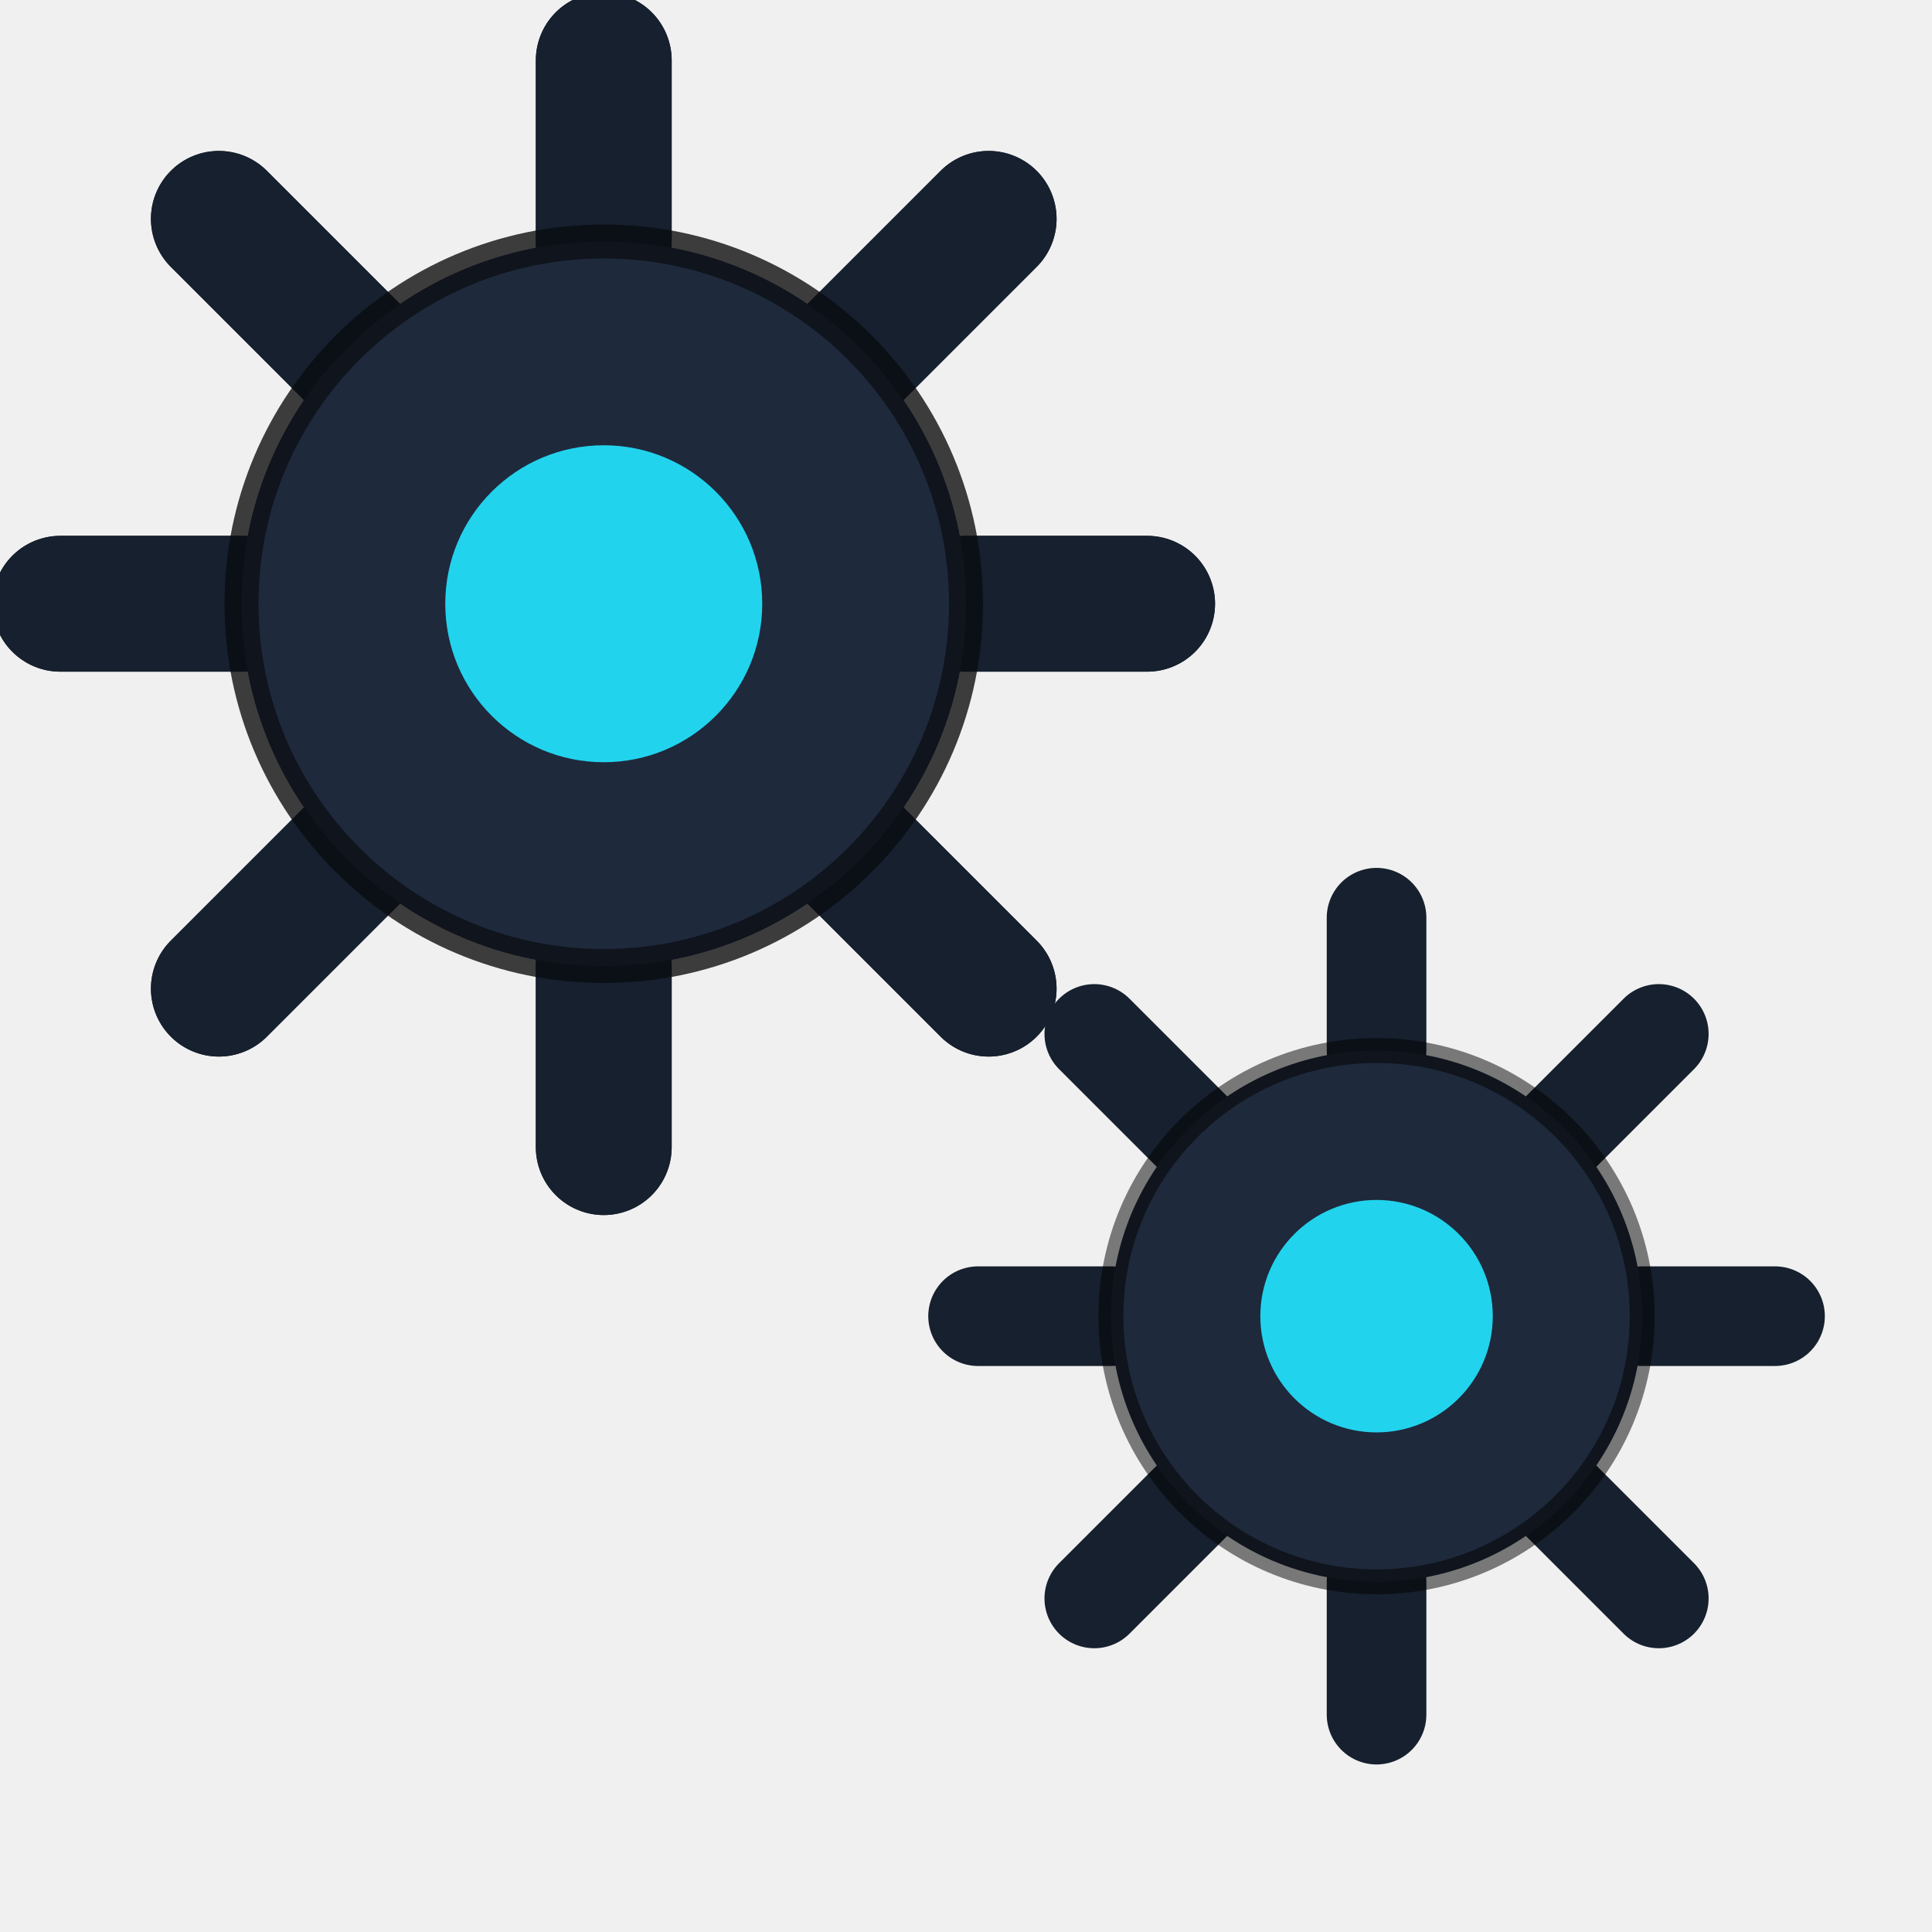
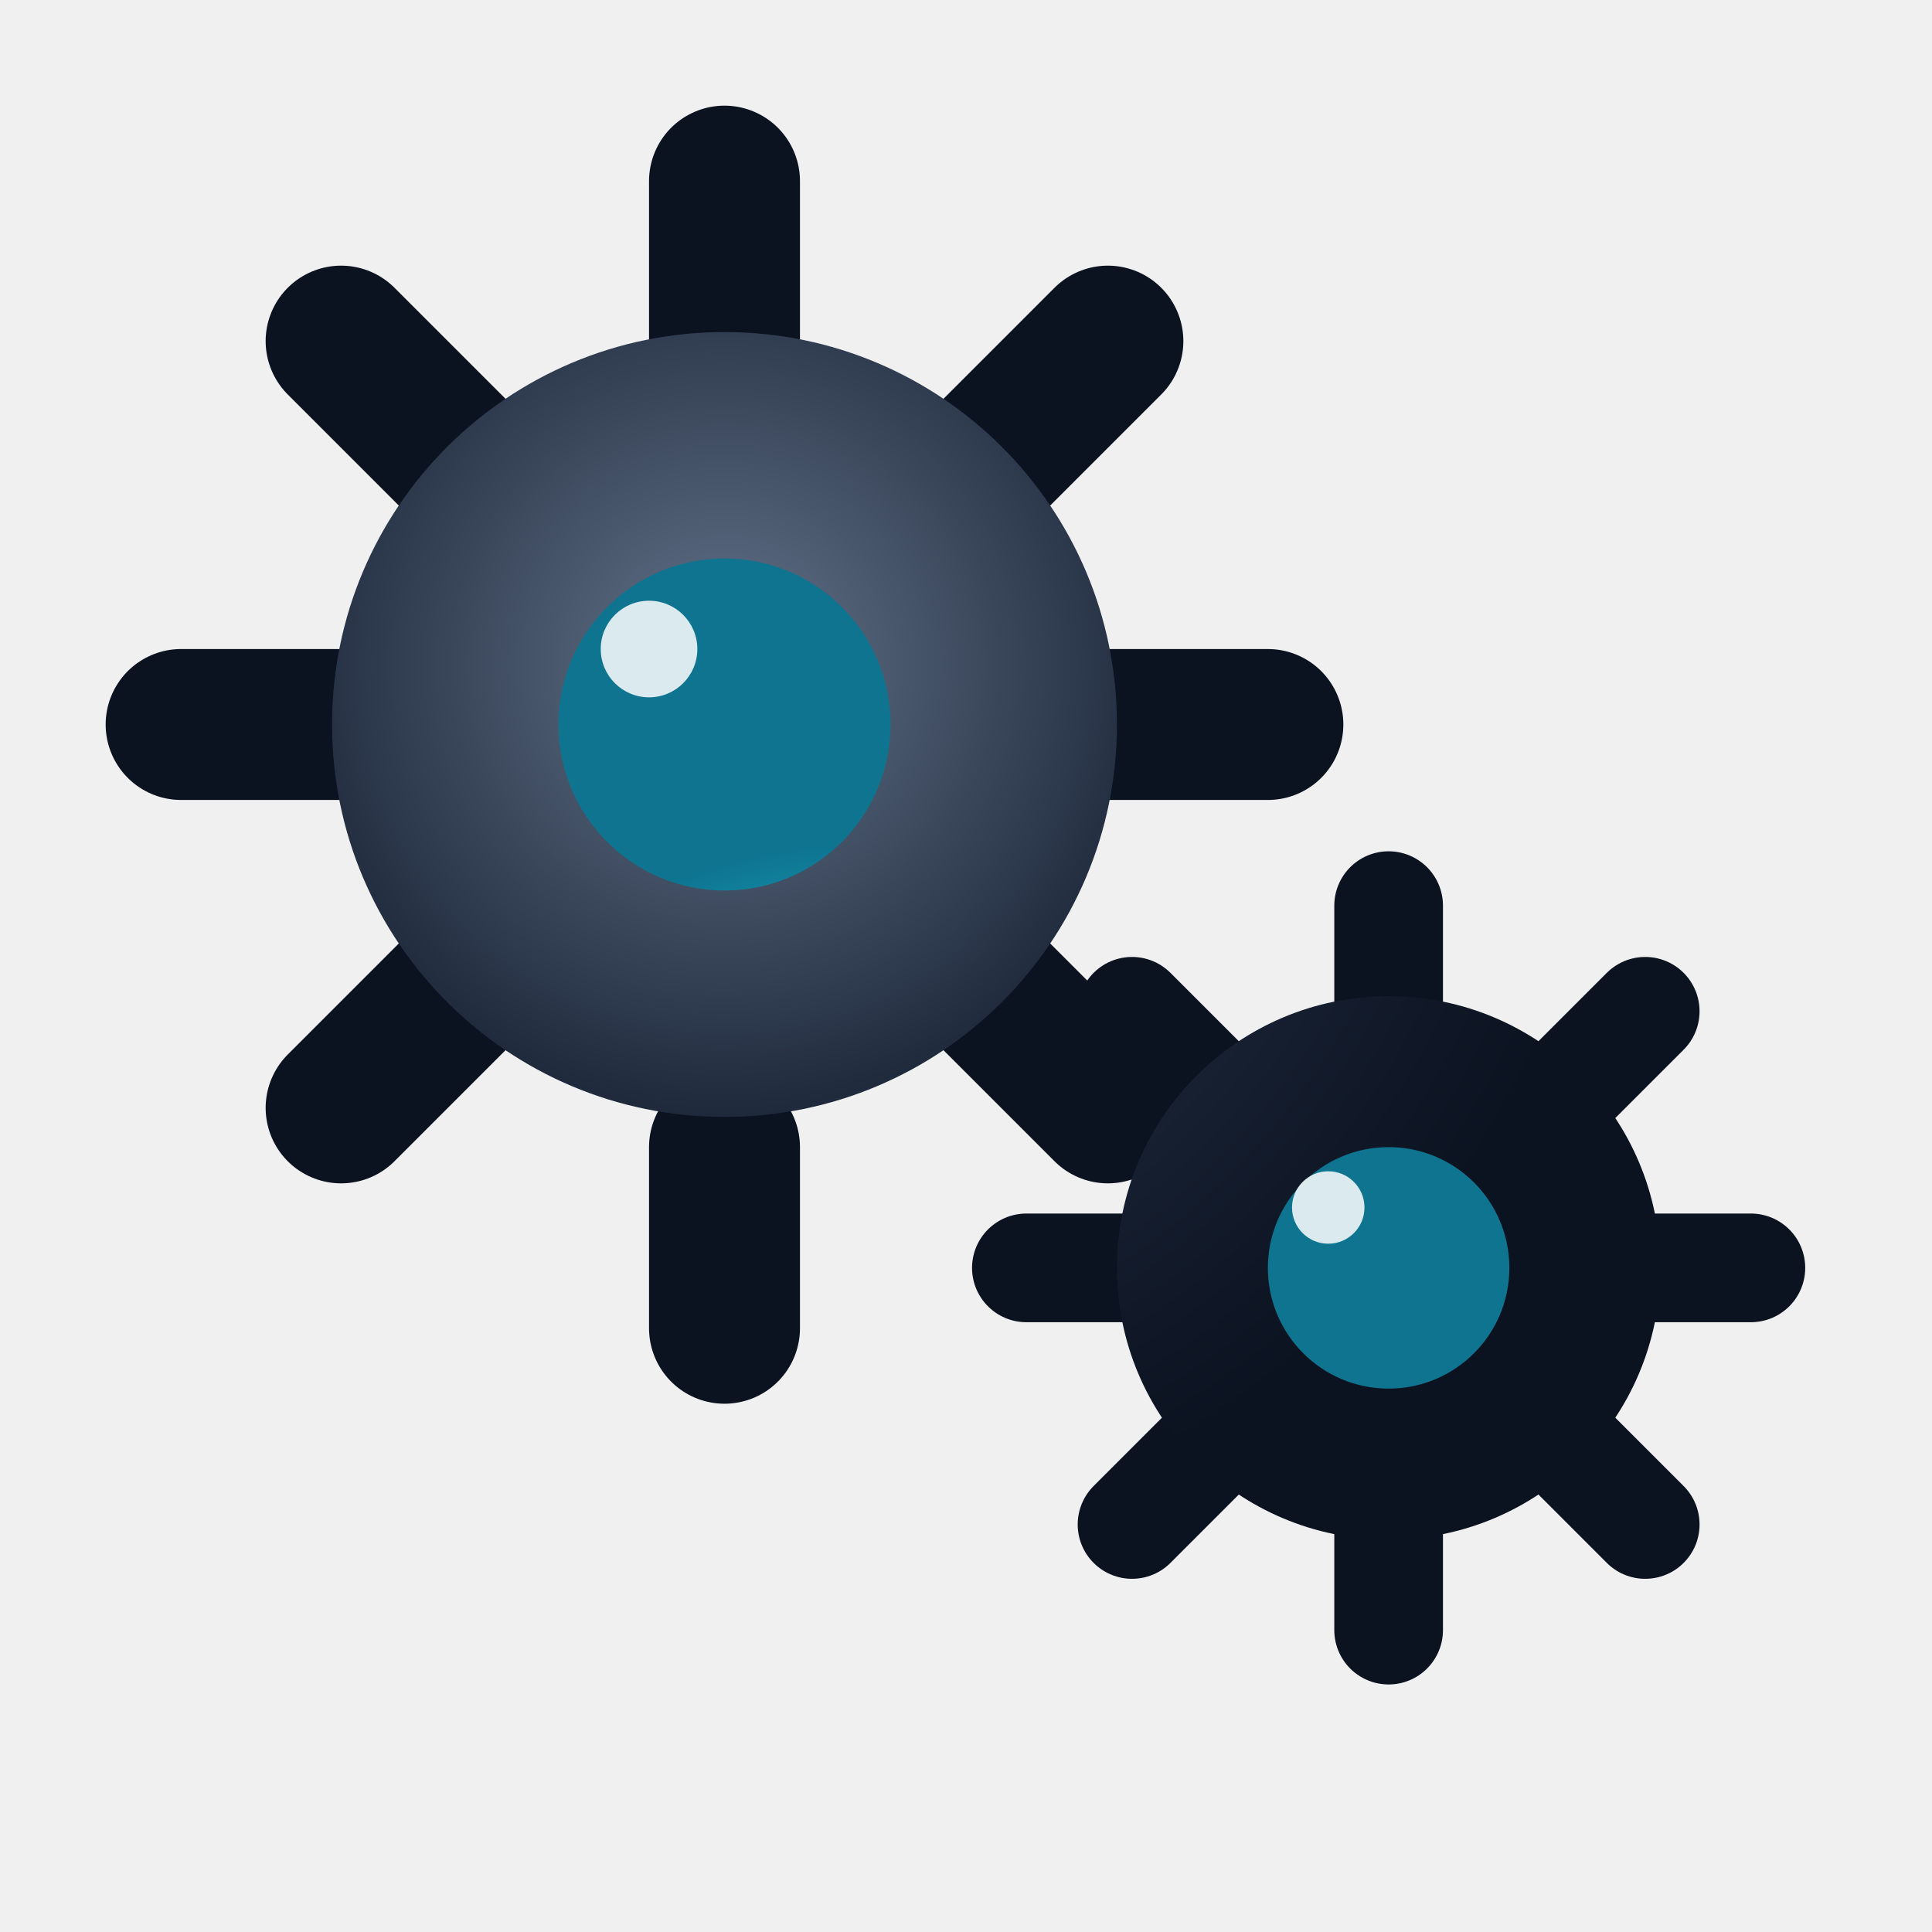
<svg xmlns="http://www.w3.org/2000/svg" viewBox="0 0 64 64">
-   <g transform="translate(-4 -4) scale(0.75)">
-     <use href="#mn" />
-     <g id="mn">
-       <g stroke="#16202E" stroke-width="6" stroke-linecap="round">
-         <line x1="32" y1="8" x2="32" y2="16" />
-         <line x1="32" y1="48" x2="32" y2="56" />
-         <line x1="8" y1="32" x2="16" y2="32" />
-         <line x1="48" y1="32" x2="56" y2="32" />
-         <line x1="15" y1="15" x2="21" y2="21" />
-         <line x1="43" y1="43" x2="49" y2="49" />
-         <line x1="49" y1="15" x2="43" y2="21" />
-         <line x1="21" y1="43" x2="15" y2="49" />
-       </g>
-       <circle cx="32" cy="32" r="16" fill="#1E293B" stroke="#000" stroke-opacity=".5" stroke-width="1.5" />
-       <circle cx="32" cy="32" r="7" fill="#22D3EE" />
-     </g>
+   <defs>
+     <radialGradient id="mnBody" cx="24" cy="22" r="30" gradientUnits="userSpaceOnUse">
+       <stop offset="0" stop-color="#64748B" />
+       <stop offset=".5" stop-color="#1E293B" />
+       <stop offset="1" stop-color="#0B1220" />
+     </radialGradient>
+     <radialGradient id="mnCore" cx="28" cy="42" r="14" gradientUnits="userSpaceOnUse">
+       <stop offset="0" stop-color="#ECFEFF" />
+       <stop offset=".4" stop-color="#22D3EE" />
+       <stop offset="1" stop-color="#0E7490" />
+     </radialGradient>
+   </defs>
+   <g stroke="#0B1220" stroke-width="5" stroke-linecap="round">
+     <line x1="24" y1="6" x2="24" y2="12" />
+     <line x1="24" y1="38" x2="24" y2="44" />
+     <line x1="6" y1="24" x2="12" y2="24" />
+     <line x1="36" y1="24" x2="42" y2="24" />
+     <line x1="11.3" y1="11.3" x2="15.6" y2="15.6" />
+     <line x1="32.4" y1="32.4" x2="36.7" y2="36.7" />
+     <line x1="36.7" y1="11.3" x2="32.4" y2="15.6" />
+     <line x1="15.6" y1="32.4" x2="11.3" y2="36.7" />
  </g>
-   <g transform="translate(28 26) scale(0.55)">
-     <use href="#mn" />
+   <circle cx="24" cy="24" r="13" fill="url(#mnBody)" />
+   <circle cx="24" cy="24" r="5.5" fill="url(#mnCore)" />
+   <circle cx="21.5" cy="21.5" r="1.6" fill="#fff" opacity=".85" />
+   <g stroke="#0B1220" stroke-width="3.6" stroke-linecap="round">
+     <line x1="46" y1="30" x2="46" y2="34.5" />
+     <line x1="46" y1="49.5" x2="46" y2="54" />
+     <line x1="34" y1="42" x2="38.5" y2="42" />
+     <line x1="53.5" y1="42" x2="58" y2="42" />
+     <line x1="37.5" y1="33.5" x2="40.7" y2="36.7" />
+     <line x1="51.3" y1="47.3" x2="54.5" y2="50.5" />
+     <line x1="54.5" y1="33.5" x2="51.3" y2="36.7" />
+     <line x1="40.7" y1="47.3" x2="37.5" y2="50.5" />
  </g>
+   <circle cx="46" cy="42" r="9" fill="url(#mnBody)" />
+   <circle cx="46" cy="42" r="4" fill="url(#mnCore)" />
+   <circle cx="44" cy="40" r="1.2" fill="#fff" opacity=".85" />
</svg>
